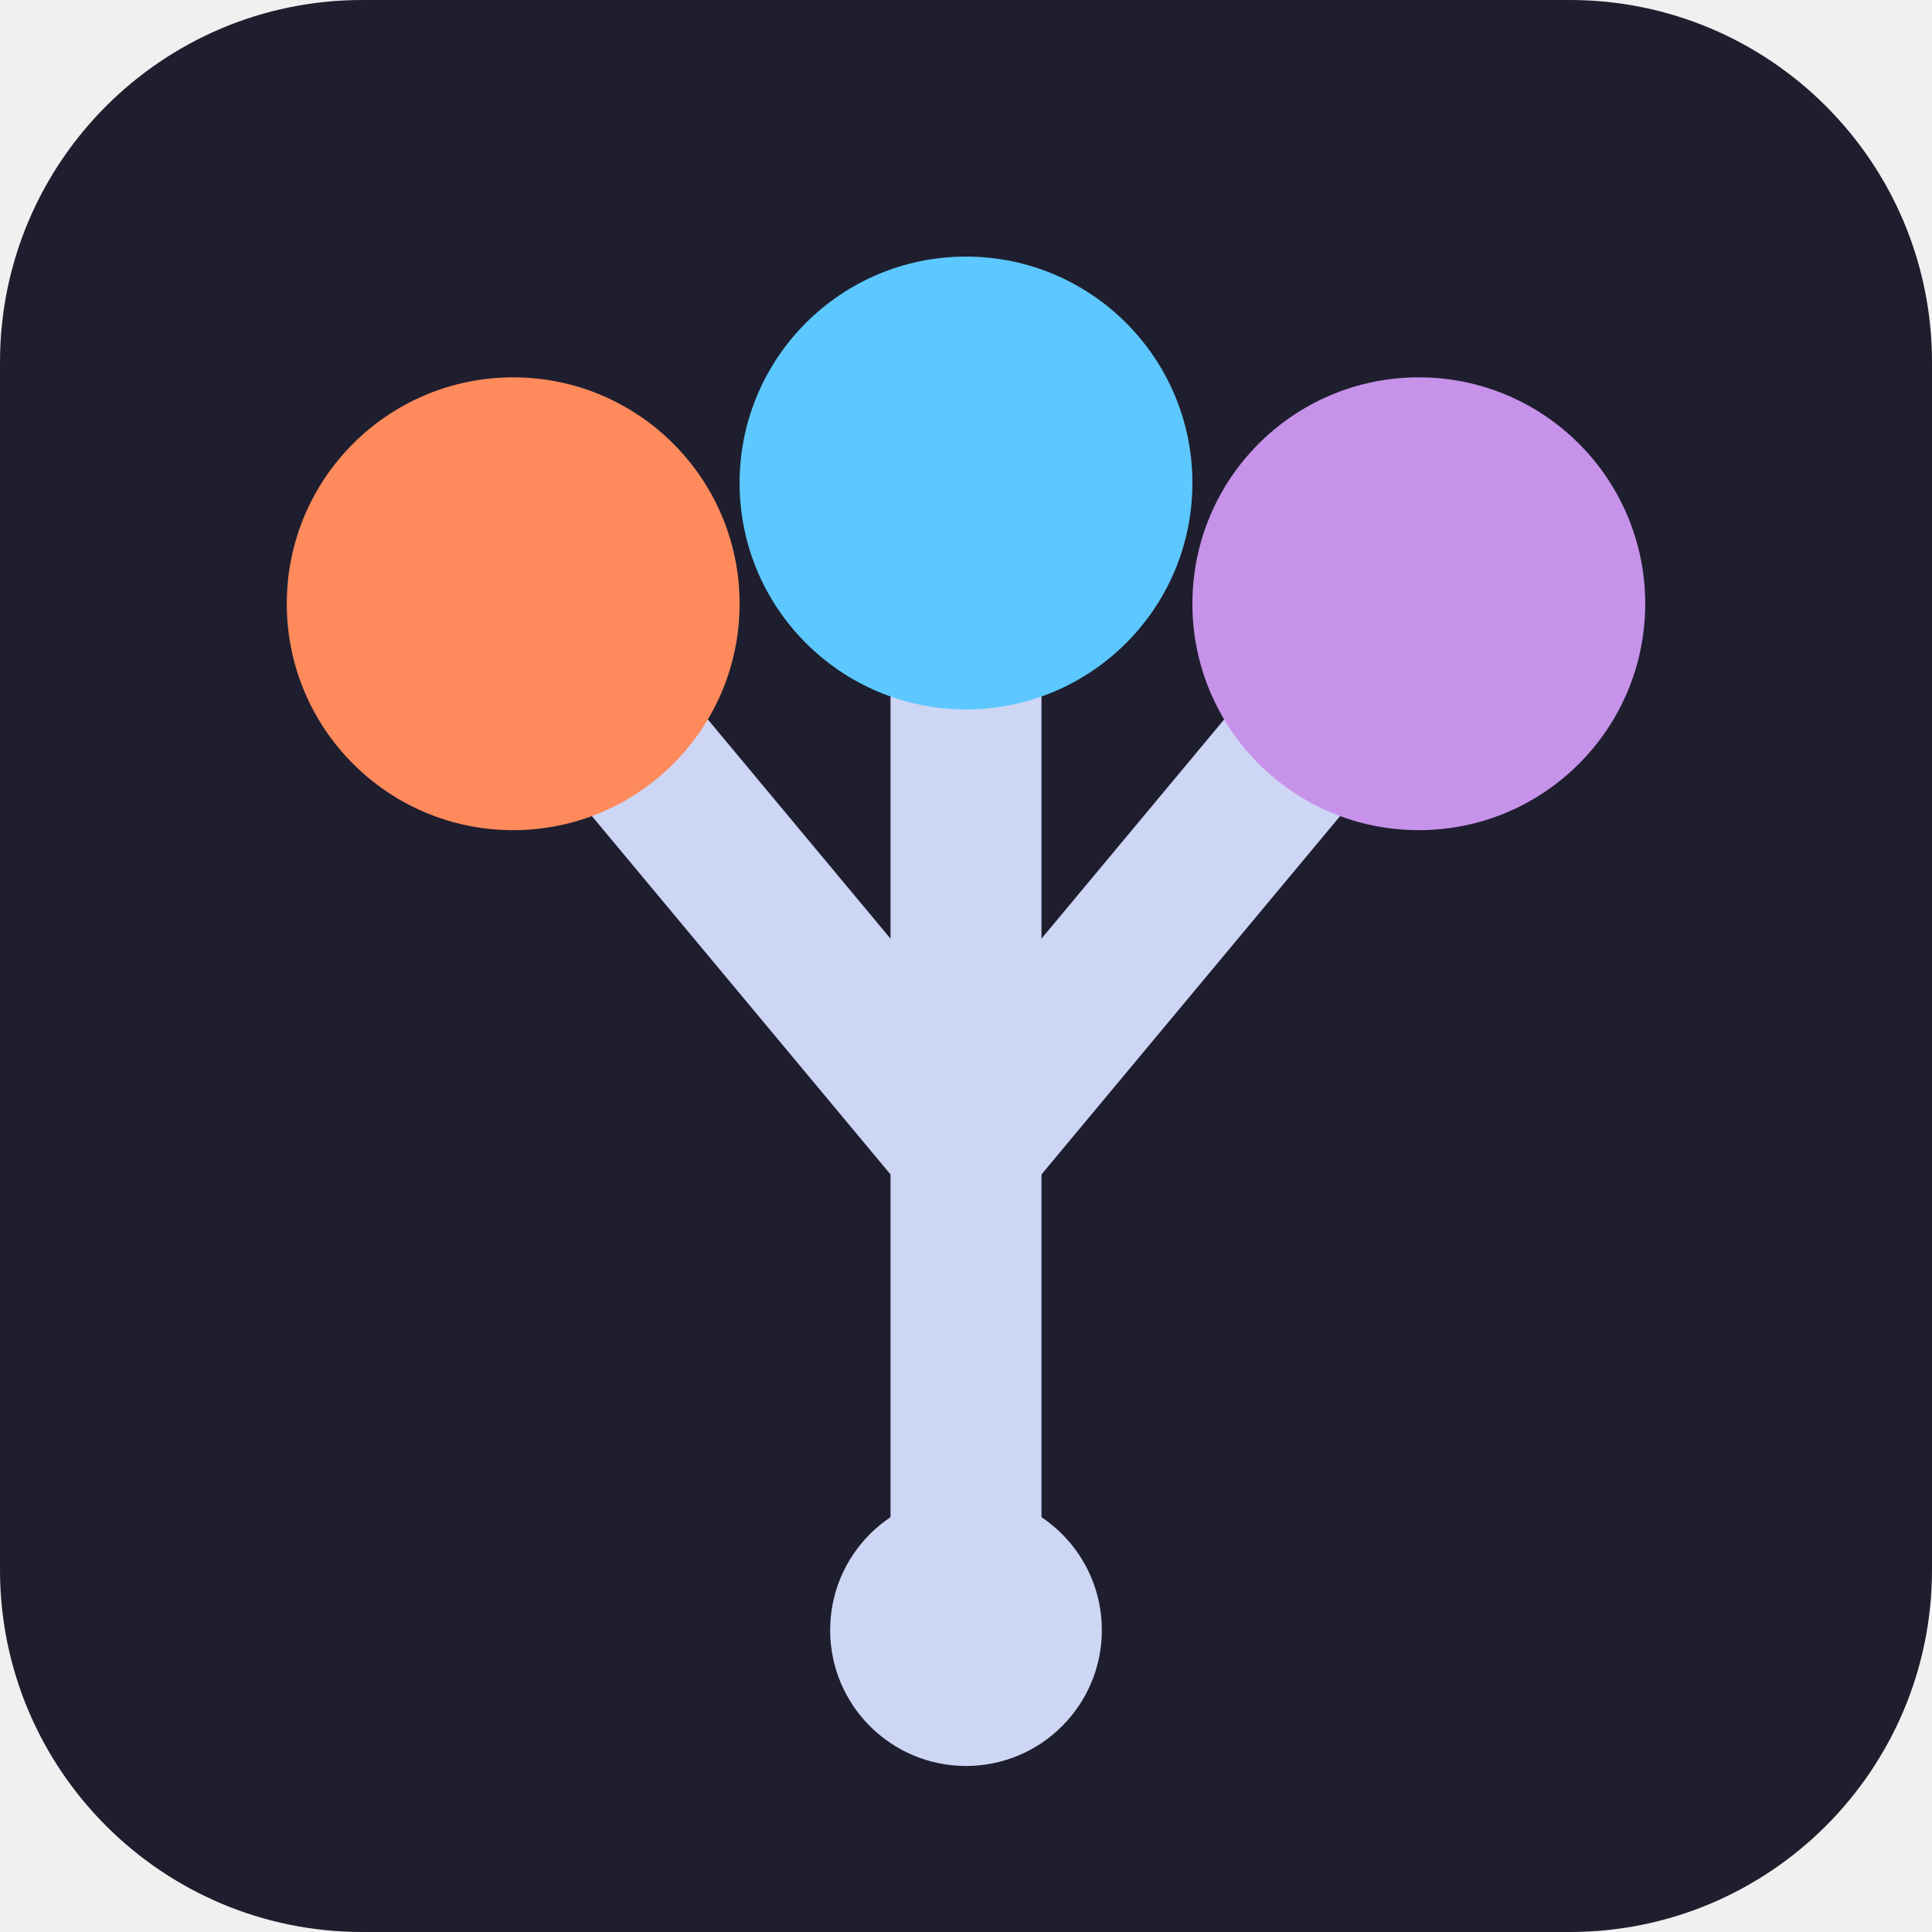
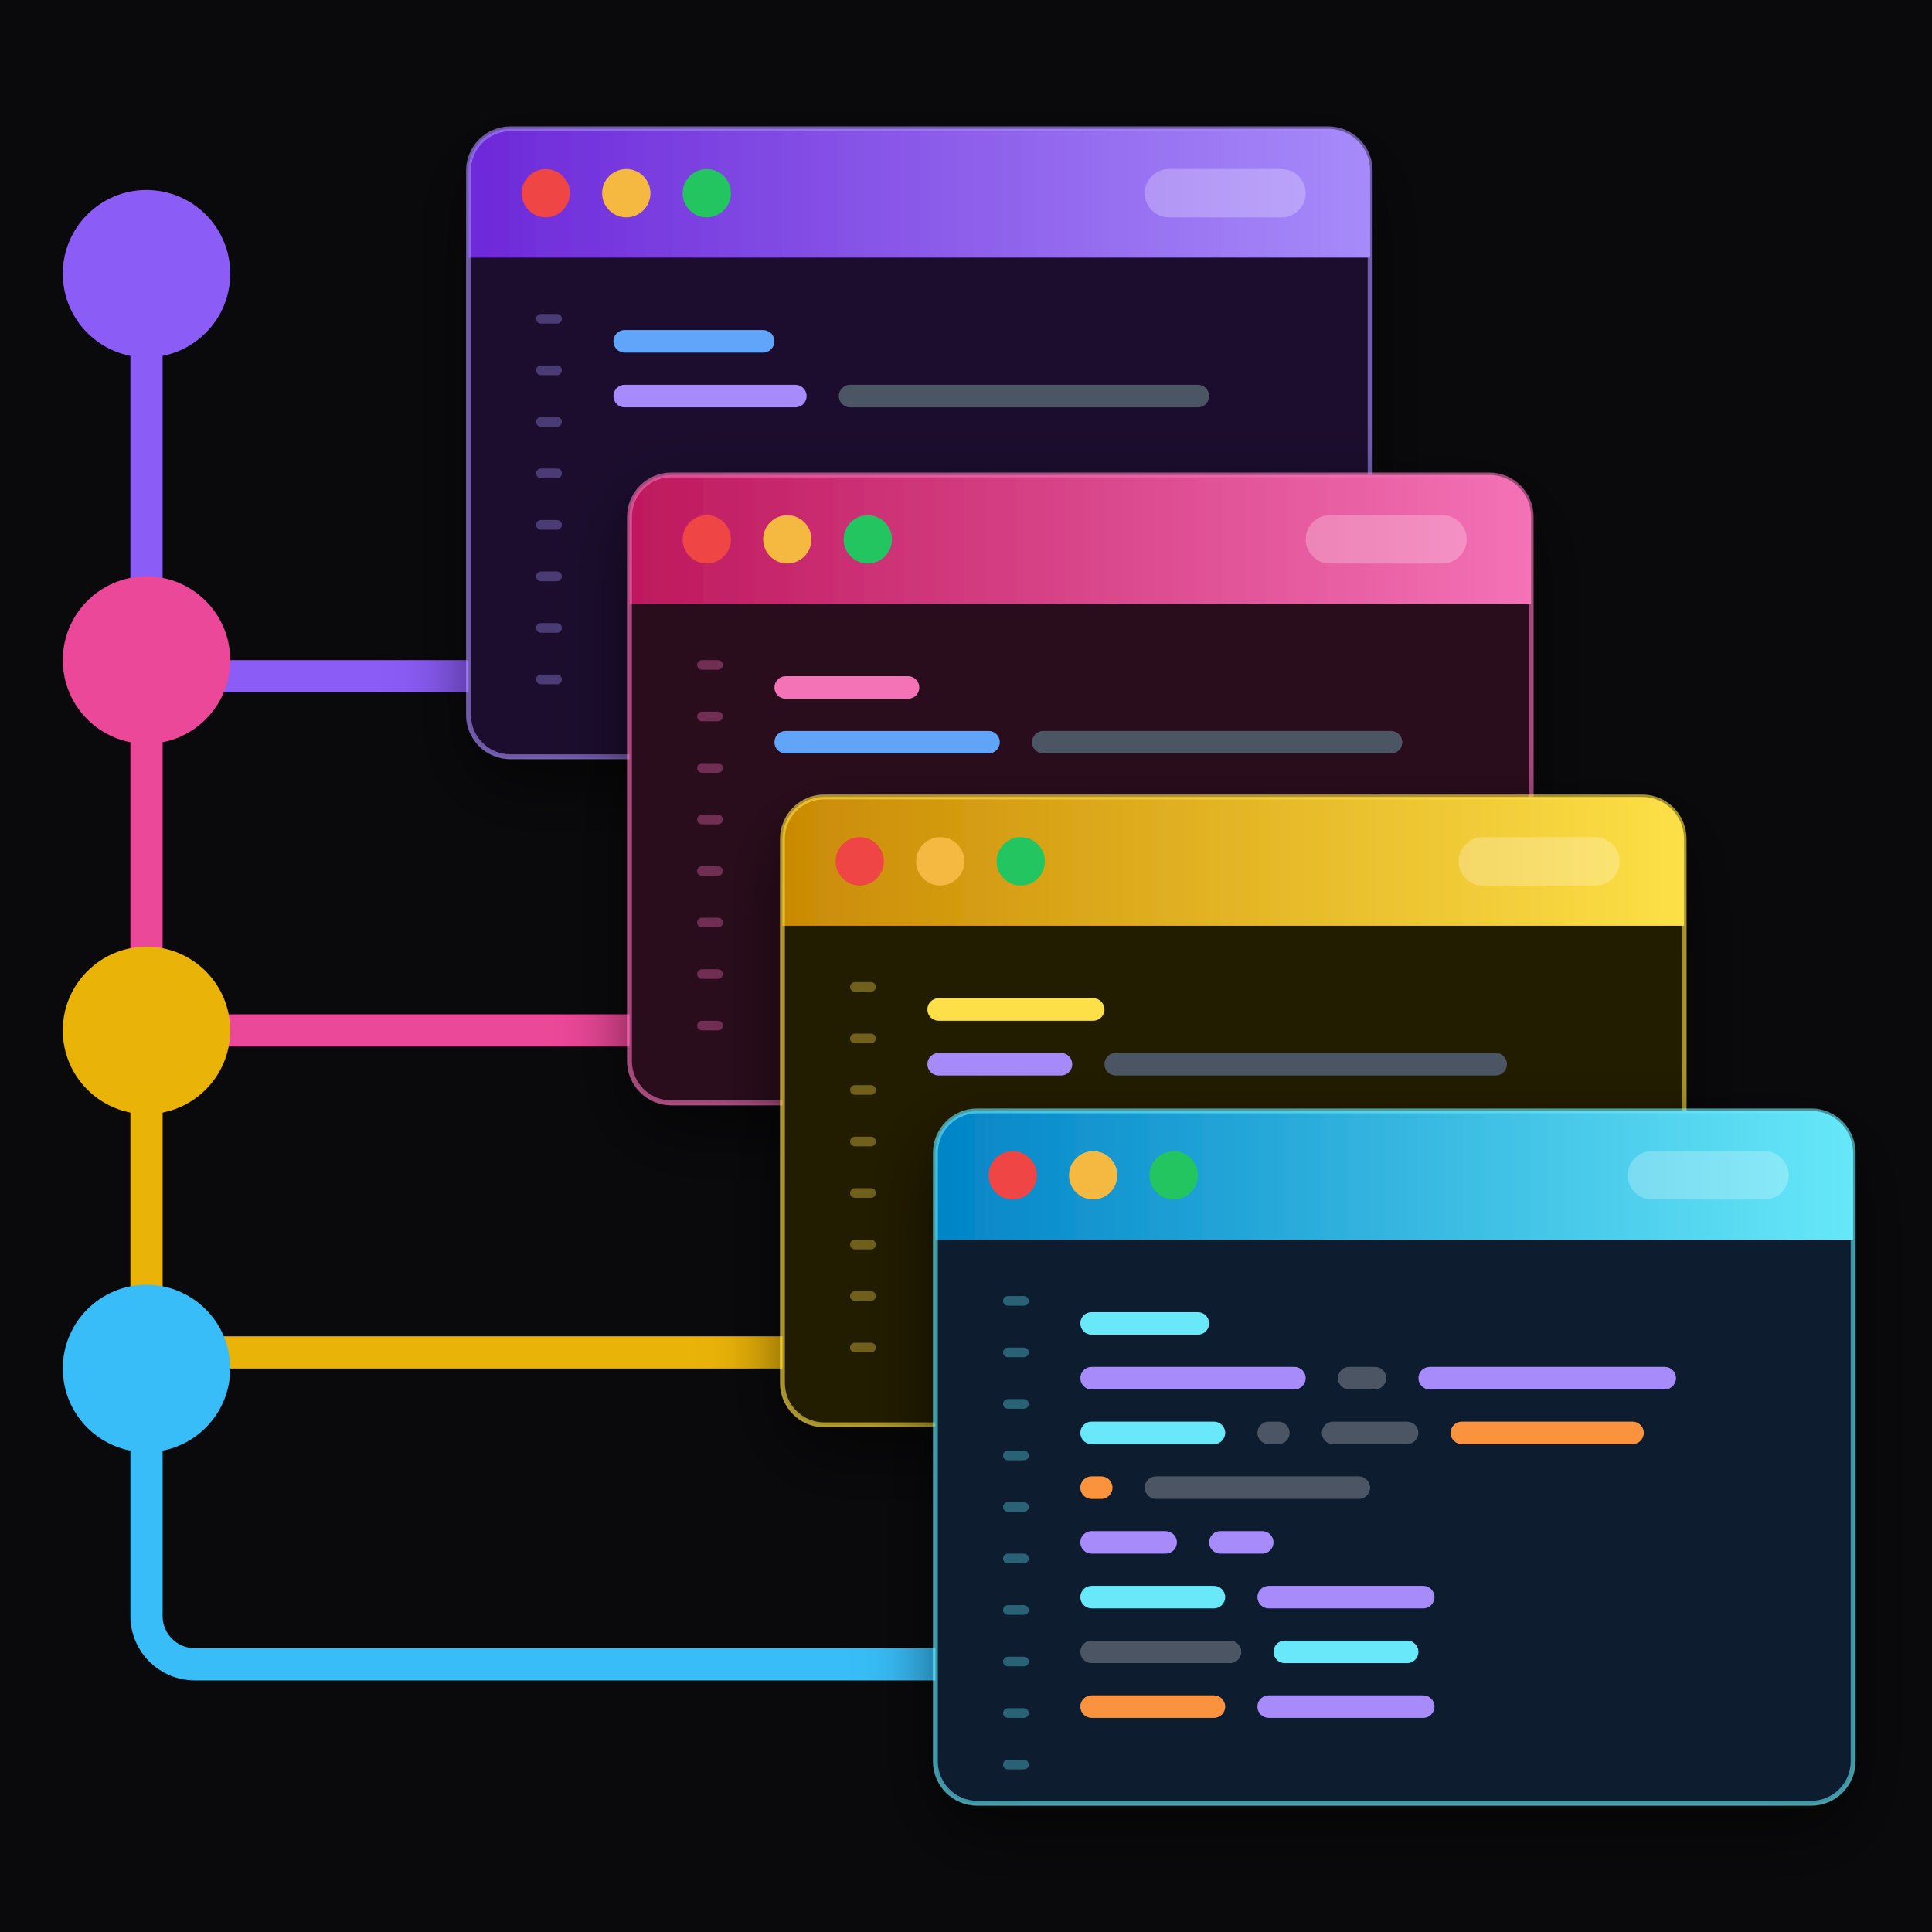
- <svg xmlns="http://www.w3.org/2000/svg" viewBox="0 0 128 128" width="128" height="128">
-   <rect x="0" y="0" width="128" height="128" rx="24" ry="24" fill="#1e1e2e" />
-   <g fill="none" stroke="#cdd6f4" stroke-width="10" stroke-linecap="round" stroke-linejoin="round">
-     <path d="M64 108 L64 76" />
-     <path d="M64 76 L34 40" />
-     <path d="M64 76 L64 32" />
-     <path d="M64 76 L94 40" />
+ <svg xmlns="http://www.w3.org/2000/svg" xmlns:ns1="https://boxy-svg.com" viewBox="0 0 128 128" width="128px" height="128px">
+   <defs>
+     <linearGradient id="gradPurple" x1="0" y1="0" x2="1" y2="0">
+       <stop offset="0" stop-color="#6d28d9" />
+       <stop offset="1" stop-color="#a78bfa" />
+     </linearGradient>
+     <linearGradient id="gradPink" x1="0" y1="0" x2="1" y2="0">
+       <stop offset="0" stop-color="#be185d" />
+       <stop offset="1" stop-color="#f472b6" />
+     </linearGradient>
+     <linearGradient id="gradYellow" x1="0" y1="0" x2="1" y2="0">
+       <stop offset="0" stop-color="#ca8a04" />
+       <stop offset="1" stop-color="#fde047" />
+     </linearGradient>
+     <linearGradient id="gradBlue" x1="0" y1="0" x2="1" y2="0">
+       <stop offset="0" stop-color="#0284c7" />
+       <stop offset="1" stop-color="#67e8f9" />
+     </linearGradient>
+     <clipPath id="clipPurple">
+       <rect x="310" y="140" width="560" height="390" rx="26" />
+     </clipPath>
+     <clipPath id="clipPink">
+       <rect x="410" y="355" width="560" height="390" rx="26" />
+     </clipPath>
+     <clipPath id="clipYellow">
+       <rect x="505" y="555" width="560" height="390" rx="26" />
+     </clipPath>
+     <clipPath id="clipBlue">
+       <rect x="600" y="740" width="570" height="430" rx="26" />
+     </clipPath>
+     <filter id="softShadow" x="-50%" y="-50%" width="200%" height="200%">
+       <feDropShadow dx="0" dy="18" stdDeviation="22" flood-color="#000000" flood-opacity="0.55" />
+     </filter>
+     <ns1:export>
+       <ns1:file format="svg" href="#background" path="Untitled 2.svg" />
+       <ns1:file format="svg" href="#object-0" path="Untitled 3.svg" />
+       <ns1:file format="svg" />
+       <ns1:file format="png" />
+     </ns1:export>
+   </defs>
+   <rect id="background" width="128" height="128" fill="#0a0a0c" />
+   <g transform="matrix(0.106667, 0, 0, 0.106667, -2.026667, -6.4)" id="object-0">
+     <g id="branch-purple">
+       <path d="M110,272 L110,450 A30,30 0 0 0 140,480 L310,480" fill="none" stroke="#8b5cf6" stroke-width="20" stroke-linecap="round" />
+       <circle cx="110" cy="230" r="42" stroke="#8b5cf6" stroke-width="20" style="fill: rgb(139, 92, 246);" />
+       <g id="window-purple" filter="url(#softShadow)">
+         <g clip-path="url(#clipPurple)">
+           <rect x="310" y="140" width="560" height="390" fill="#1b0f2e" />
+           <rect x="310" y="140" width="560" height="80" fill="url(#gradPurple)" />
+         </g>
+         <rect x="310" y="140" width="560" height="390" rx="26" fill="none" stroke="#a78bfa" stroke-width="3" stroke-opacity="0.6" />
+         <circle cx="358" cy="180.0" r="15" fill="#ef4444" />
+         <circle cx="408" cy="180.0" r="15" fill="#f5b942" />
+         <circle cx="458" cy="180.0" r="15" fill="#22c55e" />
+         <rect x="730" y="165.0" width="100" height="30" rx="15" fill="#ffffff" fill-opacity="0.25" />
+         <rect x="352" y="255" width="16" height="6" rx="3" fill="#a78bfa" fill-opacity="0.35" />
+         <rect x="352" y="287" width="16" height="6" rx="3" fill="#a78bfa" fill-opacity="0.35" />
+         <rect x="352" y="319" width="16" height="6" rx="3" fill="#a78bfa" fill-opacity="0.35" />
+         <rect x="352" y="351" width="16" height="6" rx="3" fill="#a78bfa" fill-opacity="0.35" />
+         <rect x="352" y="383" width="16" height="6" rx="3" fill="#a78bfa" fill-opacity="0.35" />
+         <rect x="352" y="415" width="16" height="6" rx="3" fill="#a78bfa" fill-opacity="0.35" />
+         <rect x="352" y="447" width="16" height="6" rx="3" fill="#a78bfa" fill-opacity="0.35" />
+         <rect x="352" y="479" width="16" height="6" rx="3" fill="#a78bfa" fill-opacity="0.35" />
+         <rect x="400" y="265" width="100" height="14" rx="7" fill="#60a5fa" />
+         <rect x="400" y="299" width="120" height="14" rx="7" fill="#a78bfa" />
+         <rect x="540" y="299" width="230" height="14" rx="7" fill="#4b5563" />
+       </g>
+     </g>
+     <g id="branch-pink">
+       <path d="M110,512 L110,670 A30,30 0 0 0 140,700 L410,700" fill="none" stroke="#ec4899" stroke-width="20" stroke-linecap="round" />
+       <circle cx="110" cy="470" r="42" stroke="#ec4899" stroke-width="20" style="fill: rgb(236, 72, 153);" />
+       <g id="window-pink" filter="url(#softShadow)">
+         <g clip-path="url(#clipPink)">
+           <rect x="410" y="355" width="560" height="390" fill="#2b0a1f" />
+           <rect x="410" y="355" width="560" height="80" fill="url(#gradPink)" />
+         </g>
+         <rect x="410" y="355" width="560" height="390" rx="26" fill="none" stroke="#f472b6" stroke-width="3" stroke-opacity="0.6" />
+         <circle cx="458" cy="395.0" r="15" fill="#ef4444" />
+         <circle cx="508" cy="395.0" r="15" fill="#f5b942" />
+         <circle cx="558" cy="395.0" r="15" fill="#22c55e" />
+         <rect x="830" y="380.0" width="100" height="30" rx="15" fill="#ffffff" fill-opacity="0.25" />
+         <rect x="452" y="470" width="16" height="6" rx="3" fill="#f472b6" fill-opacity="0.35" />
+         <rect x="452" y="502" width="16" height="6" rx="3" fill="#f472b6" fill-opacity="0.35" />
+         <rect x="452" y="534" width="16" height="6" rx="3" fill="#f472b6" fill-opacity="0.35" />
+         <rect x="452" y="566" width="16" height="6" rx="3" fill="#f472b6" fill-opacity="0.35" />
+         <rect x="452" y="598" width="16" height="6" rx="3" fill="#f472b6" fill-opacity="0.35" />
+         <rect x="452" y="630" width="16" height="6" rx="3" fill="#f472b6" fill-opacity="0.35" />
+         <rect x="452" y="662" width="16" height="6" rx="3" fill="#f472b6" fill-opacity="0.35" />
+         <rect x="452" y="694" width="16" height="6" rx="3" fill="#f472b6" fill-opacity="0.35" />
+         <rect x="500" y="480" width="90" height="14" rx="7" fill="#f472b6" />
+         <rect x="500" y="514" width="140" height="14" rx="7" fill="#60a5fa" />
+         <rect x="660" y="514" width="230" height="14" rx="7" fill="#4b5563" />
+       </g>
+     </g>
+     <g id="branch-yellow">
+       <path d="M110,742 L110,870 A30,30 0 0 0 140,900 L505,900" fill="none" stroke="#eab308" stroke-width="20" stroke-linecap="round" />
+       <circle cx="110" cy="700" r="42" stroke="#eab308" stroke-width="20" style="fill: rgb(234, 179, 10);" />
+       <g id="window-yellow" filter="url(#softShadow)">
+         <g clip-path="url(#clipYellow)">
+           <rect x="505" y="555" width="560" height="390" fill="#241d06" />
+           <rect x="505" y="555" width="560" height="80" fill="url(#gradYellow)" />
+         </g>
+         <rect x="505" y="555" width="560" height="390" rx="26" fill="none" stroke="#fde047" stroke-width="3" stroke-opacity="0.6" />
+         <circle cx="553" cy="595.0" r="15" fill="#ef4444" />
+         <circle cx="603" cy="595.0" r="15" fill="#f5b942" />
+         <circle cx="653" cy="595.0" r="15" fill="#22c55e" />
+         <rect x="925" y="580.0" width="100" height="30" rx="15" fill="#ffffff" fill-opacity="0.25" />
+         <rect x="547" y="670" width="16" height="6" rx="3" fill="#fde047" fill-opacity="0.35" />
+         <rect x="547" y="702" width="16" height="6" rx="3" fill="#fde047" fill-opacity="0.35" />
+         <rect x="547" y="734" width="16" height="6" rx="3" fill="#fde047" fill-opacity="0.35" />
+         <rect x="547" y="766" width="16" height="6" rx="3" fill="#fde047" fill-opacity="0.35" />
+         <rect x="547" y="798" width="16" height="6" rx="3" fill="#fde047" fill-opacity="0.35" />
+         <rect x="547" y="830" width="16" height="6" rx="3" fill="#fde047" fill-opacity="0.35" />
+         <rect x="547" y="862" width="16" height="6" rx="3" fill="#fde047" fill-opacity="0.35" />
+         <rect x="547" y="894" width="16" height="6" rx="3" fill="#fde047" fill-opacity="0.35" />
+         <rect x="595" y="680" width="110" height="14" rx="7" fill="#fde047" />
+         <rect x="595" y="714" width="90" height="14" rx="7" fill="#a78bfa" />
+         <rect x="705" y="714" width="250" height="14" rx="7" fill="#4b5563" />
+       </g>
+     </g>
+     <g id="branch-blue" transform="matrix(1, 0, 0, 1, 0, 10)">
+       <path d="M 110 935.731 L 110 1053.73 C 110 1070.3 123.431 1083.73 140 1083.73 L 600 1083.73" fill="none" stroke="#38bdf8" stroke-width="20" stroke-linecap="round" />
+       <circle cx="110" cy="900" r="42" stroke="#38bdf8" stroke-width="20" style="fill: rgb(57, 189, 248);" />
+       <g id="window-blue" filter="url(#softShadow)">
+         <g clip-path="url(#clipBlue)">
+           <rect x="600" y="740" width="570" height="430" fill="#071a2e" />
+           <rect x="600" y="740" width="570" height="80" fill="url(#gradBlue)" />
+         </g>
+         <rect x="600" y="740" width="570" height="430" rx="26" fill="none" stroke="#67e8f9" stroke-width="3" stroke-opacity="0.6" />
+         <circle cx="648" cy="780.0" r="15" fill="#ef4444" />
+         <circle cx="698" cy="780.0" r="15" fill="#f5b942" />
+         <circle cx="748" cy="780.0" r="15" fill="#22c55e" />
+         <rect x="1030" y="765.0" width="100" height="30" rx="15" fill="#ffffff" fill-opacity="0.25" />
+         <rect x="642" y="855" width="16" height="6" rx="3" fill="#67e8f9" fill-opacity="0.35" />
+         <rect x="642" y="887" width="16" height="6" rx="3" fill="#67e8f9" fill-opacity="0.35" />
+         <rect x="642" y="919" width="16" height="6" rx="3" fill="#67e8f9" fill-opacity="0.35" />
+         <rect x="642" y="951" width="16" height="6" rx="3" fill="#67e8f9" fill-opacity="0.35" />
+         <rect x="642" y="983" width="16" height="6" rx="3" fill="#67e8f9" fill-opacity="0.35" />
+         <rect x="642" y="1015" width="16" height="6" rx="3" fill="#67e8f9" fill-opacity="0.35" />
+         <rect x="642" y="1047" width="16" height="6" rx="3" fill="#67e8f9" fill-opacity="0.35" />
+         <rect x="642" y="1079" width="16" height="6" rx="3" fill="#67e8f9" fill-opacity="0.35" />
+         <rect x="642" y="1111" width="16" height="6" rx="3" fill="#67e8f9" fill-opacity="0.35" />
+         <rect x="642" y="1143" width="16" height="6" rx="3" fill="#67e8f9" fill-opacity="0.35" />
+         <rect x="690" y="865" width="80" height="14" rx="7" fill="#67e8f9" />
+         <rect x="690" y="899" width="140" height="14" rx="7" fill="#a78bfa" />
+         <rect x="850" y="899" width="30" height="14" rx="7" fill="#4b5563" />
+         <rect x="900" y="899" width="160" height="14" rx="7" fill="#a78bfa" />
+         <rect x="690" y="933" width="90" height="14" rx="7" fill="#67e8f9" />
+         <rect x="800" y="933" width="20" height="14" rx="7" fill="#4b5563" />
+         <rect x="840" y="933" width="60" height="14" rx="7" fill="#4b5563" />
+         <rect x="920" y="933" width="120" height="14" rx="7" fill="#fb923c" />
+         <rect x="690" y="967" width="20" height="14" rx="7" fill="#fb923c" />
+         <rect x="730" y="967" width="140" height="14" rx="7" fill="#4b5563" />
+         <rect x="690" y="1001" width="60" height="14" rx="7" fill="#a78bfa" />
+         <rect x="770" y="1001" width="40" height="14" rx="7" fill="#a78bfa" />
+         <rect x="690" y="1035" width="90" height="14" rx="7" fill="#67e8f9" />
+         <rect x="800" y="1035" width="110" height="14" rx="7" fill="#a78bfa" />
+         <rect x="690" y="1069" width="100" height="14" rx="7" fill="#4b5563" />
+         <rect x="810" y="1069" width="90" height="14" rx="7" fill="#67e8f9" />
+         <rect x="690" y="1103" width="90" height="14" rx="7" fill="#fb923c" />
+         <rect x="800" y="1103" width="110" height="14" rx="7" fill="#a78bfa" />
+       </g>
+     </g>
  </g>
-   <circle cx="64" cy="108" r="9" fill="#cdd6f4" />
-   <circle cx="34" cy="40" r="15" fill="#ff8a5c" />
-   <circle cx="64" cy="32" r="15" fill="#5cc8ff" />
-   <circle cx="94" cy="40" r="15" fill="#c792ea" />
</svg>
